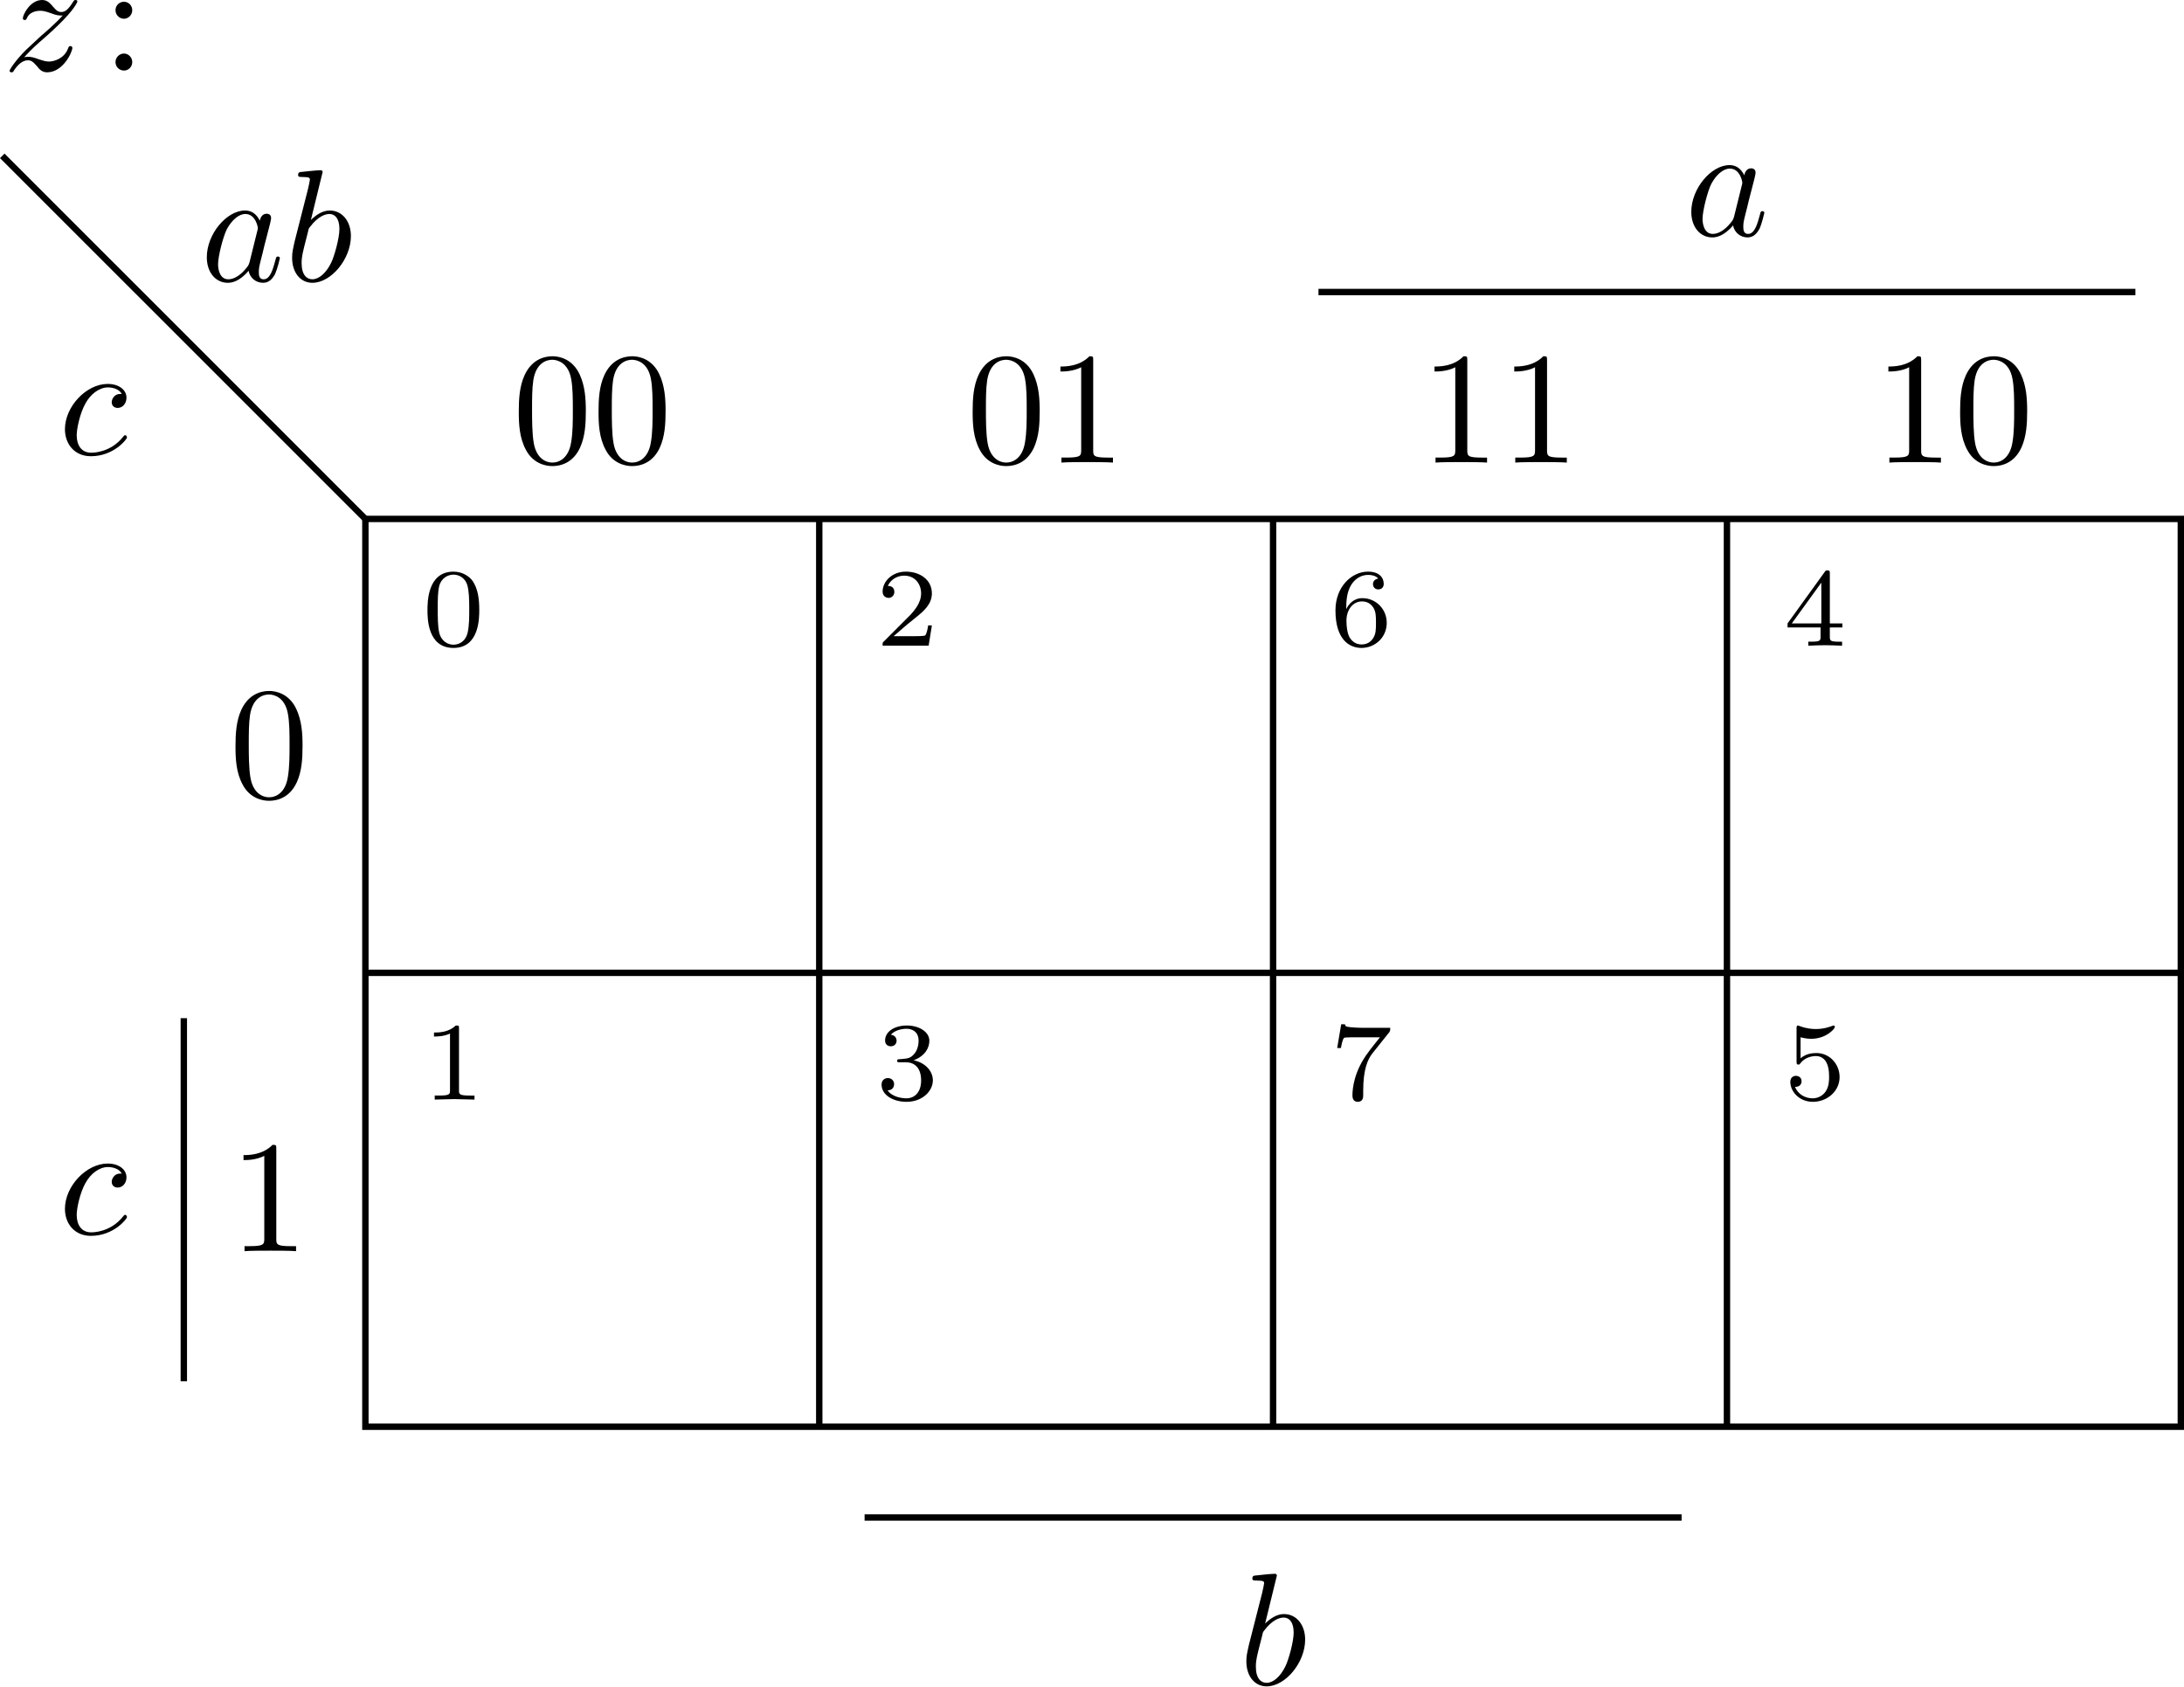
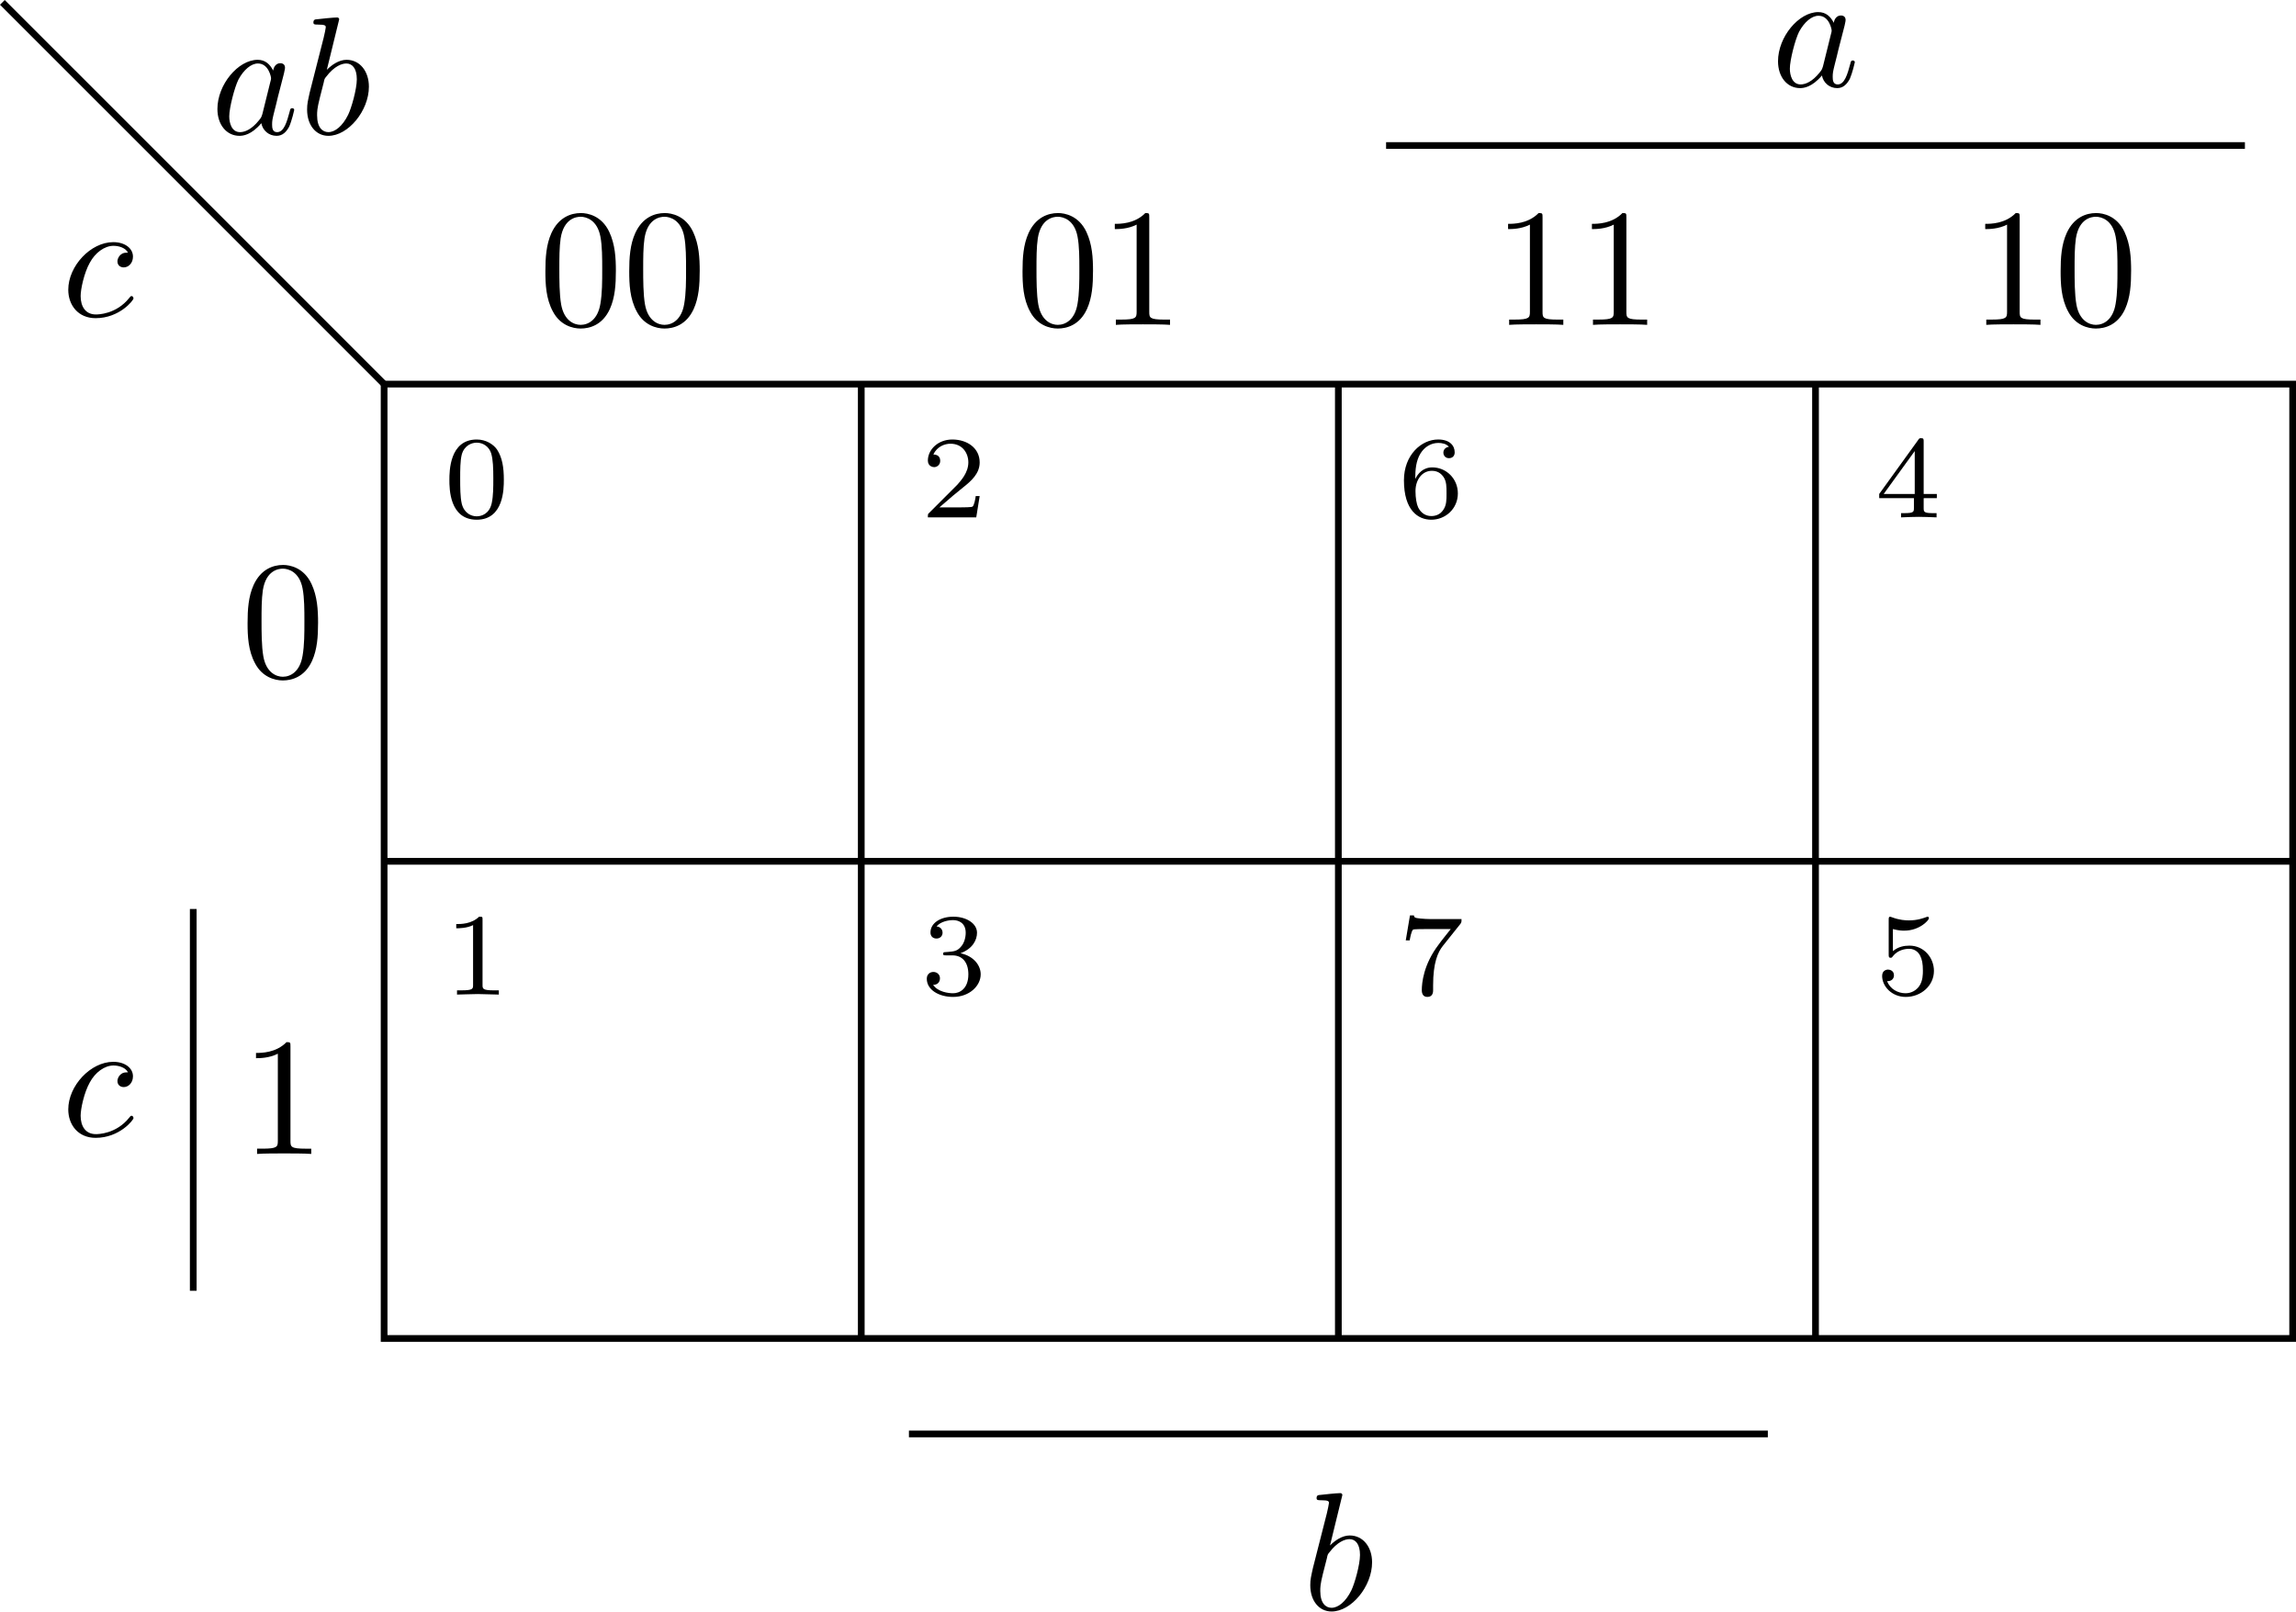
- <svg xmlns="http://www.w3.org/2000/svg" xmlns:xlink="http://www.w3.org/1999/xlink" width="136.406pt" height="105.32pt" viewBox="0 0 136.406 105.32" version="1.1" id="svg176">
-   <defs id="defs58">
-     <g id="g50">
+ <svg xmlns="http://www.w3.org/2000/svg" xmlns:xlink="http://www.w3.org/1999/xlink" width="136.406pt" height="95.726pt" viewBox="0 0 136.406 95.726" version="1.1" id="svg162">
+   <defs id="defs52">
+     <g id="g44">
      <g id="glyph-0-0" />
      <g id="glyph-0-1">
-         <path d="m 1.328,-0.828 c 0.531,-0.578 0.828,-0.828 1.188,-1.141 0,0 0.609,-0.531 0.969,-0.891 C 4.438,-3.781 4.656,-4.266 4.656,-4.312 c 0,-0.094 -0.094,-0.094 -0.109,-0.094 -0.078,0 -0.094,0.016 -0.156,0.109 -0.297,0.484 -0.5,0.641 -0.734,0.641 -0.25,0 -0.359,-0.156 -0.516,-0.328 -0.188,-0.219 -0.359,-0.422 -0.688,-0.422 -0.75,0 -1.203,0.922 -1.203,1.141 0,0.047 0.031,0.109 0.109,0.109 0.094,0 0.109,-0.047 0.141,-0.109 0.188,-0.469 0.766,-0.469 0.844,-0.469 0.203,0 0.391,0.062 0.625,0.141 0.406,0.156 0.516,0.156 0.766,0.156 -0.359,0.422 -1.188,1.141 -1.375,1.297 l -0.906,0.844 C 0.781,-0.625 0.422,-0.062 0.422,0.016 c 0,0.094 0.109,0.094 0.125,0.094 0.078,0 0.094,-0.016 0.156,-0.125 0.234,-0.359 0.531,-0.625 0.859,-0.625 0.219,0 0.328,0.094 0.578,0.375 0.156,0.219 0.344,0.375 0.625,0.375 1,0 1.578,-1.266 1.578,-1.531 0,-0.047 -0.047,-0.109 -0.125,-0.109 -0.094,0 -0.109,0.062 -0.141,0.141 C 3.844,-0.75 3.203,-0.562 2.875,-0.562 c -0.188,0 -0.375,-0.062 -0.578,-0.125 -0.344,-0.125 -0.5,-0.172 -0.703,-0.172 -0.016,0 -0.172,0 -0.266,0.031 z m 0,0" id="path3" />
+         <path d="M 3.719,-3.766 C 3.531,-4.141 3.25,-4.406 2.797,-4.406 c -1.156,0 -2.391,1.469 -2.391,2.922 0,0.938 0.547,1.594 1.312,1.594 0.203,0 0.703,-0.047 1.297,-0.75 0.078,0.422 0.438,0.75 0.906,0.75 0.359,0 0.578,-0.234 0.75,-0.547 0.156,-0.359 0.297,-0.969 0.297,-0.984 0,-0.109 -0.094,-0.109 -0.125,-0.109 -0.094,0 -0.109,0.047 -0.141,0.188 -0.172,0.641 -0.344,1.234 -0.75,1.234 -0.281,0 -0.297,-0.266 -0.297,-0.453 0,-0.219 0.016,-0.312 0.125,-0.75 C 3.891,-1.719 3.906,-1.828 4,-2.203 L 4.359,-3.594 c 0.062,-0.281 0.062,-0.297 0.062,-0.344 0,-0.172 -0.109,-0.266 -0.281,-0.266 -0.25,0 -0.391,0.219 -0.422,0.438 z M 3.078,-1.188 C 3.016,-1 3.016,-0.984 2.875,-0.812 2.438,-0.266 2.031,-0.109 1.75,-0.109 c -0.5,0 -0.641,-0.547 -0.641,-0.938 0,-0.5 0.312,-1.719 0.547,-2.188 0.312,-0.578 0.75,-0.953 1.156,-0.953 0.641,0 0.781,0.812 0.781,0.875 0,0.062 -0.016,0.125 -0.031,0.172 z m 0,0" id="path3" />
      </g>
      <g id="glyph-0-2">
-         <path d="M 3.719,-3.766 C 3.531,-4.141 3.25,-4.406 2.797,-4.406 c -1.156,0 -2.391,1.469 -2.391,2.922 0,0.938 0.547,1.594 1.312,1.594 0.203,0 0.703,-0.047 1.297,-0.75 0.078,0.422 0.438,0.75 0.906,0.75 0.359,0 0.578,-0.234 0.75,-0.547 0.156,-0.359 0.297,-0.969 0.297,-0.984 0,-0.109 -0.094,-0.109 -0.125,-0.109 -0.094,0 -0.109,0.047 -0.141,0.188 -0.172,0.641 -0.344,1.234 -0.75,1.234 -0.281,0 -0.297,-0.266 -0.297,-0.453 0,-0.219 0.016,-0.312 0.125,-0.75 C 3.891,-1.719 3.906,-1.828 4,-2.203 L 4.359,-3.594 c 0.062,-0.281 0.062,-0.297 0.062,-0.344 0,-0.172 -0.109,-0.266 -0.281,-0.266 -0.25,0 -0.391,0.219 -0.422,0.438 z M 3.078,-1.188 C 3.016,-1 3.016,-0.984 2.875,-0.812 2.438,-0.266 2.031,-0.109 1.75,-0.109 c -0.5,0 -0.641,-0.547 -0.641,-0.938 0,-0.5 0.312,-1.719 0.547,-2.188 0.312,-0.578 0.75,-0.953 1.156,-0.953 0.641,0 0.781,0.812 0.781,0.875 0,0.062 -0.016,0.125 -0.031,0.172 z m 0,0" id="path6" />
+         <path d="m 2.375,-6.812 c 0,0 0,-0.109 -0.125,-0.109 -0.219,0 -0.953,0.078 -1.219,0.109 -0.078,0 -0.188,0.016 -0.188,0.188 0,0.125 0.094,0.125 0.25,0.125 0.469,0 0.484,0.062 0.484,0.172 0,0.062 -0.078,0.406 -0.125,0.609 l -0.828,3.25 c -0.109,0.5 -0.156,0.672 -0.156,1.016 0,0.938 0.531,1.562 1.266,1.562 1.172,0 2.406,-1.484 2.406,-2.922 0,-0.906 -0.531,-1.594 -1.328,-1.594 -0.453,0 -0.875,0.297 -1.172,0.594 z M 1.453,-3.047 C 1.5,-3.266 1.5,-3.281 1.594,-3.391 2.078,-4.031 2.531,-4.188 2.797,-4.188 c 0.359,0 0.625,0.297 0.625,0.938 0,0.594 -0.328,1.734 -0.516,2.109 -0.328,0.672 -0.781,1.031 -1.172,1.031 -0.344,0 -0.672,-0.266 -0.672,-1 0,-0.203 0,-0.391 0.156,-1.016 z m 0,0" id="path6" />
      </g>
      <g id="glyph-0-3">
-         <path d="m 2.375,-6.812 c 0,0 0,-0.109 -0.125,-0.109 -0.219,0 -0.953,0.078 -1.219,0.109 -0.078,0 -0.188,0.016 -0.188,0.188 0,0.125 0.094,0.125 0.25,0.125 0.469,0 0.484,0.062 0.484,0.172 0,0.062 -0.078,0.406 -0.125,0.609 l -0.828,3.25 c -0.109,0.5 -0.156,0.672 -0.156,1.016 0,0.938 0.531,1.562 1.266,1.562 1.172,0 2.406,-1.484 2.406,-2.922 0,-0.906 -0.531,-1.594 -1.328,-1.594 -0.453,0 -0.875,0.297 -1.172,0.594 z M 1.453,-3.047 C 1.5,-3.266 1.5,-3.281 1.594,-3.391 2.078,-4.031 2.531,-4.188 2.797,-4.188 c 0.359,0 0.625,0.297 0.625,0.938 0,0.594 -0.328,1.734 -0.516,2.109 -0.328,0.672 -0.781,1.031 -1.172,1.031 -0.344,0 -0.672,-0.266 -0.672,-1 0,-0.203 0,-0.391 0.156,-1.016 z m 0,0" id="path9" />
-       </g>
-       <g id="glyph-0-4">
-         <path d="m 3.953,-3.781 c -0.172,0 -0.297,0 -0.438,0.125 -0.172,0.156 -0.188,0.328 -0.188,0.391 0,0.25 0.188,0.359 0.375,0.359 0.281,0 0.547,-0.25 0.547,-0.641 0,-0.484 -0.469,-0.859 -1.172,-0.859 -1.344,0 -2.672,1.422 -2.672,2.828 0,0.906 0.578,1.688 1.625,1.688 1.422,0 2.25,-1.062 2.25,-1.172 0,-0.062 -0.047,-0.141 -0.109,-0.141 -0.062,0 -0.078,0.031 -0.141,0.109 -0.781,0.984 -1.875,0.984 -1.984,0.984 -0.625,0 -0.906,-0.484 -0.906,-1.094 0,-0.406 0.203,-1.375 0.547,-1.984 0.312,-0.578 0.859,-1 1.406,-1 0.328,0 0.719,0.125 0.859,0.406 z m 0,0" id="path12" />
+         <path d="m 3.953,-3.781 c -0.172,0 -0.297,0 -0.438,0.125 -0.172,0.156 -0.188,0.328 -0.188,0.391 0,0.25 0.188,0.359 0.375,0.359 0.281,0 0.547,-0.25 0.547,-0.641 0,-0.484 -0.469,-0.859 -1.172,-0.859 -1.344,0 -2.672,1.422 -2.672,2.828 0,0.906 0.578,1.688 1.625,1.688 1.422,0 2.25,-1.062 2.25,-1.172 0,-0.062 -0.047,-0.141 -0.109,-0.141 -0.062,0 -0.078,0.031 -0.141,0.109 -0.781,0.984 -1.875,0.984 -1.984,0.984 -0.625,0 -0.906,-0.484 -0.906,-1.094 0,-0.406 0.203,-1.375 0.547,-1.984 0.312,-0.578 0.859,-1 1.406,-1 0.328,0 0.719,0.125 0.859,0.406 z m 0,0" id="path9" />
      </g>
      <g id="glyph-1-0" />
      <g id="glyph-1-1">
-         <path d="m 1.906,-3.766 c 0,-0.297 -0.234,-0.531 -0.516,-0.531 -0.297,0 -0.531,0.234 -0.531,0.531 0,0.281 0.234,0.531 0.531,0.531 0.281,0 0.516,-0.25 0.516,-0.531 z m 0,3.234 c 0,-0.281 -0.234,-0.531 -0.516,-0.531 -0.297,0 -0.531,0.25 -0.531,0.531 C 0.859,-0.234 1.094,0 1.391,0 1.672,0 1.906,-0.234 1.906,-0.531 Z m 0,0" id="path16" />
+         <path d="m 4.578,-3.188 c 0,-0.797 -0.047,-1.594 -0.391,-2.328 -0.453,-0.969 -1.281,-1.125 -1.688,-1.125 -0.609,0 -1.328,0.266 -1.75,1.188 -0.312,0.688 -0.359,1.469 -0.359,2.266 0,0.75 0.031,1.641 0.453,2.406 0.422,0.797 1.156,1 1.641,1 0.531,0 1.297,-0.203 1.734,-1.156 0.312,-0.688 0.359,-1.469 0.359,-2.25 z M 2.484,0 C 2.094,0 1.5,-0.25 1.328,-1.203 1.219,-1.797 1.219,-2.719 1.219,-3.312 c 0,-0.641 0,-1.297 0.078,-1.828 0.188,-1.188 0.938,-1.281 1.188,-1.281 0.328,0 0.984,0.188 1.172,1.172 0.109,0.562 0.109,1.312 0.109,1.938 0,0.75 0,1.422 -0.109,2.062 C 3.5,-0.297 2.938,0 2.484,0 Z m 0,0" id="path13" />
      </g>
      <g id="glyph-1-2">
-         <path d="m 4.578,-3.188 c 0,-0.797 -0.047,-1.594 -0.391,-2.328 -0.453,-0.969 -1.281,-1.125 -1.688,-1.125 -0.609,0 -1.328,0.266 -1.75,1.188 -0.312,0.688 -0.359,1.469 -0.359,2.266 0,0.75 0.031,1.641 0.453,2.406 0.422,0.797 1.156,1 1.641,1 0.531,0 1.297,-0.203 1.734,-1.156 0.312,-0.688 0.359,-1.469 0.359,-2.25 z M 2.484,0 C 2.094,0 1.5,-0.25 1.328,-1.203 1.219,-1.797 1.219,-2.719 1.219,-3.312 c 0,-0.641 0,-1.297 0.078,-1.828 0.188,-1.188 0.938,-1.281 1.188,-1.281 0.328,0 0.984,0.188 1.172,1.172 0.109,0.562 0.109,1.312 0.109,1.938 0,0.75 0,1.422 -0.109,2.062 C 3.5,-0.297 2.938,0 2.484,0 Z m 0,0" id="path19" />
-       </g>
-       <g id="glyph-1-3">
-         <path d="m 2.938,-6.375 c 0,-0.25 0,-0.266 -0.234,-0.266 C 2.078,-6 1.203,-6 0.891,-6 v 0.312 c 0.203,0 0.781,0 1.297,-0.266 v 5.172 c 0,0.359 -0.031,0.469 -0.922,0.469 h -0.312 V 0 c 0.344,-0.031 1.203,-0.031 1.609,-0.031 0.391,0 1.266,0 1.609,0.031 v -0.312 h -0.312 c -0.906,0 -0.922,-0.109 -0.922,-0.469 z m 0,0" id="path22" />
+         <path d="m 2.938,-6.375 c 0,-0.25 0,-0.266 -0.234,-0.266 C 2.078,-6 1.203,-6 0.891,-6 v 0.312 c 0.203,0 0.781,0 1.297,-0.266 v 5.172 c 0,0.359 -0.031,0.469 -0.922,0.469 h -0.312 V 0 c 0.344,-0.031 1.203,-0.031 1.609,-0.031 0.391,0 1.266,0 1.609,0.031 v -0.312 h -0.312 c -0.906,0 -0.922,-0.109 -0.922,-0.469 z m 0,0" id="path16" />
      </g>
      <g id="glyph-2-0" />
      <g id="glyph-2-1">
-         <path d="M 3.594,-2.219 C 3.594,-2.984 3.5,-3.547 3.188,-4.031 2.969,-4.344 2.531,-4.625 1.984,-4.625 c -1.625,0 -1.625,1.906 -1.625,2.406 0,0.5 0,2.359 1.625,2.359 1.609,0 1.609,-1.859 1.609,-2.359 z M 1.984,-0.062 c -0.328,0 -0.75,-0.188 -0.891,-0.75 C 1,-1.219 1,-1.797 1,-2.312 1,-2.828 1,-3.359 1.094,-3.734 1.25,-4.281 1.688,-4.438 1.984,-4.438 c 0.375,0 0.734,0.234 0.859,0.641 0.109,0.375 0.125,0.875 0.125,1.484 0,0.516 0,1.031 -0.094,1.469 -0.141,0.641 -0.609,0.781 -0.891,0.781 z m 0,0" id="path26" />
+         <path d="M 3.594,-2.219 C 3.594,-2.984 3.5,-3.547 3.188,-4.031 2.969,-4.344 2.531,-4.625 1.984,-4.625 c -1.625,0 -1.625,1.906 -1.625,2.406 0,0.5 0,2.359 1.625,2.359 1.609,0 1.609,-1.859 1.609,-2.359 z M 1.984,-0.062 c -0.328,0 -0.75,-0.188 -0.891,-0.75 C 1,-1.219 1,-1.797 1,-2.312 1,-2.828 1,-3.359 1.094,-3.734 1.25,-4.281 1.688,-4.438 1.984,-4.438 c 0.375,0 0.734,0.234 0.859,0.641 0.109,0.375 0.125,0.875 0.125,1.484 0,0.516 0,1.031 -0.094,1.469 -0.141,0.641 -0.609,0.781 -0.891,0.781 z m 0,0" id="path20" />
      </g>
      <g id="glyph-2-2">
-         <path d="m 2.328,-4.438 c 0,-0.188 0,-0.188 -0.203,-0.188 -0.453,0.438 -1.078,0.438 -1.359,0.438 v 0.25 c 0.156,0 0.625,0 1,-0.188 v 3.547 c 0,0.234 0,0.328 -0.688,0.328 H 0.812 V 0 c 0.125,0 0.984,-0.031 1.234,-0.031 0.219,0 1.094,0.031 1.25,0.031 V -0.25 H 3.031 c -0.703,0 -0.703,-0.094 -0.703,-0.328 z m 0,0" id="path29" />
+         <path d="m 2.328,-4.438 c 0,-0.188 0,-0.188 -0.203,-0.188 -0.453,0.438 -1.078,0.438 -1.359,0.438 v 0.25 c 0.156,0 0.625,0 1,-0.188 v 3.547 c 0,0.234 0,0.328 -0.688,0.328 H 0.812 V 0 c 0.125,0 0.984,-0.031 1.234,-0.031 0.219,0 1.094,0.031 1.25,0.031 V -0.25 H 3.031 c -0.703,0 -0.703,-0.094 -0.703,-0.328 z m 0,0" id="path23" />
      </g>
      <g id="glyph-2-3">
-         <path d="M 3.516,-1.266 H 3.281 c -0.016,0.156 -0.094,0.562 -0.188,0.625 C 3.047,-0.594 2.516,-0.594 2.406,-0.594 H 1.125 c 0.734,-0.641 0.984,-0.844 1.391,-1.172 0.516,-0.406 1,-0.844 1,-1.5 0,-0.844 -0.734,-1.359 -1.625,-1.359 -0.859,0 -1.453,0.609 -1.453,1.25 0,0.344 0.297,0.391 0.375,0.391 0.156,0 0.359,-0.125 0.359,-0.375 0,-0.125 -0.047,-0.375 -0.406,-0.375 C 0.984,-4.219 1.453,-4.375 1.781,-4.375 c 0.703,0 1.062,0.547 1.062,1.109 0,0.609 -0.438,1.078 -0.656,1.328 L 0.516,-0.266 C 0.438,-0.203 0.438,-0.188 0.438,0 h 2.875 z m 0,0" id="path32" />
+         <path d="M 3.516,-1.266 H 3.281 c -0.016,0.156 -0.094,0.562 -0.188,0.625 C 3.047,-0.594 2.516,-0.594 2.406,-0.594 H 1.125 c 0.734,-0.641 0.984,-0.844 1.391,-1.172 0.516,-0.406 1,-0.844 1,-1.5 0,-0.844 -0.734,-1.359 -1.625,-1.359 -0.859,0 -1.453,0.609 -1.453,1.25 0,0.344 0.297,0.391 0.375,0.391 0.156,0 0.359,-0.125 0.359,-0.375 0,-0.125 -0.047,-0.375 -0.406,-0.375 C 0.984,-4.219 1.453,-4.375 1.781,-4.375 c 0.703,0 1.062,0.547 1.062,1.109 0,0.609 -0.438,1.078 -0.656,1.328 L 0.516,-0.266 C 0.438,-0.203 0.438,-0.188 0.438,0 h 2.875 z m 0,0" id="path26" />
      </g>
      <g id="glyph-2-4">
-         <path d="m 1.906,-2.328 c 0.547,0 0.938,0.375 0.938,1.125 0,0.859 -0.516,1.125 -0.906,1.125 -0.281,0 -0.906,-0.078 -1.188,-0.5 0.328,0 0.406,-0.234 0.406,-0.391 0,-0.219 -0.172,-0.375 -0.391,-0.375 -0.188,0 -0.391,0.125 -0.391,0.406 0,0.656 0.719,1.078 1.562,1.078 0.969,0 1.641,-0.656 1.641,-1.344 0,-0.547 -0.438,-1.094 -1.203,-1.25 0.719,-0.266 0.984,-0.781 0.984,-1.219 0,-0.547 -0.625,-0.953 -1.406,-0.953 -0.766,0 -1.359,0.375 -1.359,0.938 0,0.234 0.156,0.359 0.359,0.359 0.219,0 0.359,-0.156 0.359,-0.344 0,-0.203 -0.141,-0.359 -0.359,-0.375 0.25,-0.297 0.719,-0.375 0.984,-0.375 0.312,0 0.75,0.156 0.75,0.75 0,0.297 -0.094,0.625 -0.281,0.828 -0.219,0.266 -0.422,0.281 -0.766,0.312 -0.172,0.016 -0.188,0.016 -0.219,0.016 -0.016,0 -0.078,0.016 -0.078,0.094 0,0.094 0.062,0.094 0.188,0.094 z m 0,0" id="path35" />
+         <path d="m 1.906,-2.328 c 0.547,0 0.938,0.375 0.938,1.125 0,0.859 -0.516,1.125 -0.906,1.125 -0.281,0 -0.906,-0.078 -1.188,-0.5 0.328,0 0.406,-0.234 0.406,-0.391 0,-0.219 -0.172,-0.375 -0.391,-0.375 -0.188,0 -0.391,0.125 -0.391,0.406 0,0.656 0.719,1.078 1.562,1.078 0.969,0 1.641,-0.656 1.641,-1.344 0,-0.547 -0.438,-1.094 -1.203,-1.25 0.719,-0.266 0.984,-0.781 0.984,-1.219 0,-0.547 -0.625,-0.953 -1.406,-0.953 -0.766,0 -1.359,0.375 -1.359,0.938 0,0.234 0.156,0.359 0.359,0.359 0.219,0 0.359,-0.156 0.359,-0.344 0,-0.203 -0.141,-0.359 -0.359,-0.375 0.25,-0.297 0.719,-0.375 0.984,-0.375 0.312,0 0.75,0.156 0.75,0.75 0,0.297 -0.094,0.625 -0.281,0.828 -0.219,0.266 -0.422,0.281 -0.766,0.312 -0.172,0.016 -0.188,0.016 -0.219,0.016 -0.016,0 -0.078,0.016 -0.078,0.094 0,0.094 0.062,0.094 0.188,0.094 z m 0,0" id="path29" />
      </g>
      <g id="glyph-2-5">
-         <path d="m 3.688,-1.141 v -0.25 H 2.906 V -4.5 c 0,-0.141 0,-0.203 -0.141,-0.203 -0.094,0 -0.125,0 -0.188,0.109 l -2.312,3.203 v 0.25 h 2.062 v 0.562 c 0,0.25 0,0.328 -0.578,0.328 H 1.562 V 0 C 1.922,-0.016 2.359,-0.031 2.609,-0.031 2.875,-0.031 3.312,-0.016 3.672,0 v -0.25 h -0.188 C 2.906,-0.25 2.906,-0.328 2.906,-0.578 v -0.562 z M 2.375,-3.938 v 2.547 H 0.531 Z m 0,0" id="path38" />
+         <path d="m 3.688,-1.141 v -0.25 H 2.906 V -4.5 c 0,-0.141 0,-0.203 -0.141,-0.203 -0.094,0 -0.125,0 -0.188,0.109 l -2.312,3.203 v 0.25 h 2.062 v 0.562 c 0,0.25 0,0.328 -0.578,0.328 H 1.562 V 0 C 1.922,-0.016 2.359,-0.031 2.609,-0.031 2.875,-0.031 3.312,-0.016 3.672,0 v -0.25 h -0.188 C 2.906,-0.25 2.906,-0.328 2.906,-0.578 v -0.562 z M 2.375,-3.938 v 2.547 H 0.531 Z m 0,0" id="path32" />
      </g>
      <g id="glyph-2-6">
-         <path d="m 1.078,-3.891 c 0.359,0.094 0.562,0.094 0.672,0.094 0.922,0 1.469,-0.625 1.469,-0.734 0,-0.078 -0.047,-0.094 -0.078,-0.094 -0.016,0 -0.031,0 -0.062,0.016 -0.172,0.062 -0.531,0.203 -1.047,0.203 -0.203,0 -0.562,-0.016 -1.016,-0.188 C 0.938,-4.625 0.922,-4.625 0.922,-4.625 c -0.094,0 -0.094,0.078 -0.094,0.188 v 2.047 c 0,0.125 0,0.203 0.109,0.203 0.062,0 0.078,0 0.141,-0.094 0.297,-0.375 0.734,-0.438 0.969,-0.438 0.422,0 0.609,0.328 0.641,0.391 0.125,0.234 0.172,0.5 0.172,0.906 0,0.203 0,0.609 -0.219,0.922 -0.172,0.25 -0.469,0.422 -0.812,0.422 -0.453,0 -0.922,-0.25 -1.094,-0.719 0.266,0.016 0.406,-0.156 0.406,-0.344 0,-0.297 -0.266,-0.344 -0.359,-0.344 0,0 -0.344,0 -0.344,0.375 0,0.625 0.578,1.25 1.406,1.25 0.891,0 1.672,-0.656 1.672,-1.547 0,-0.781 -0.594,-1.5 -1.453,-1.5 -0.312,0 -0.672,0.062 -0.984,0.328 z m 0,0" id="path41" />
+         <path d="m 1.078,-3.891 c 0.359,0.094 0.562,0.094 0.672,0.094 0.922,0 1.469,-0.625 1.469,-0.734 0,-0.078 -0.047,-0.094 -0.078,-0.094 -0.016,0 -0.031,0 -0.062,0.016 -0.172,0.062 -0.531,0.203 -1.047,0.203 -0.203,0 -0.562,-0.016 -1.016,-0.188 C 0.938,-4.625 0.922,-4.625 0.922,-4.625 c -0.094,0 -0.094,0.078 -0.094,0.188 v 2.047 c 0,0.125 0,0.203 0.109,0.203 0.062,0 0.078,0 0.141,-0.094 0.297,-0.375 0.734,-0.438 0.969,-0.438 0.422,0 0.609,0.328 0.641,0.391 0.125,0.234 0.172,0.5 0.172,0.906 0,0.203 0,0.609 -0.219,0.922 -0.172,0.25 -0.469,0.422 -0.812,0.422 -0.453,0 -0.922,-0.25 -1.094,-0.719 0.266,0.016 0.406,-0.156 0.406,-0.344 0,-0.297 -0.266,-0.344 -0.359,-0.344 0,0 -0.344,0 -0.344,0.375 0,0.625 0.578,1.25 1.406,1.25 0.891,0 1.672,-0.656 1.672,-1.547 0,-0.781 -0.594,-1.5 -1.453,-1.5 -0.312,0 -0.672,0.062 -0.984,0.328 z m 0,0" id="path35" />
      </g>
      <g id="glyph-2-7">
-         <path d="m 1.047,-2.281 c 0,-0.562 0.047,-1.078 0.312,-1.516 0.234,-0.375 0.609,-0.625 1.062,-0.625 0.203,0 0.484,0.047 0.625,0.234 C 2.875,-4.172 2.719,-4.047 2.719,-3.844 c 0,0.172 0.125,0.328 0.328,0.328 0.219,0 0.344,-0.141 0.344,-0.344 0,-0.406 -0.297,-0.766 -0.984,-0.766 -1,0 -2.031,0.922 -2.031,2.422 0,1.797 0.844,2.344 1.625,2.344 0.844,0 1.578,-0.656 1.578,-1.562 0,-0.891 -0.703,-1.547 -1.516,-1.547 -0.562,0 -0.859,0.375 -1.016,0.688 z M 2,-0.078 c -0.359,0 -0.625,-0.203 -0.781,-0.516 C 1.125,-0.797 1.062,-1.156 1.062,-1.562 c 0,-0.688 0.406,-1.203 0.969,-1.203 0.312,0 0.531,0.125 0.703,0.375 0.172,0.266 0.172,0.562 0.172,0.969 0,0.391 0,0.688 -0.188,0.969 -0.156,0.234 -0.391,0.375 -0.719,0.375 z m 0,0" id="path44" />
+         <path d="m 1.047,-2.281 c 0,-0.562 0.047,-1.078 0.312,-1.516 0.234,-0.375 0.609,-0.625 1.062,-0.625 0.203,0 0.484,0.047 0.625,0.234 C 2.875,-4.172 2.719,-4.047 2.719,-3.844 c 0,0.172 0.125,0.328 0.328,0.328 0.219,0 0.344,-0.141 0.344,-0.344 0,-0.406 -0.297,-0.766 -0.984,-0.766 -1,0 -2.031,0.922 -2.031,2.422 0,1.797 0.844,2.344 1.625,2.344 0.844,0 1.578,-0.656 1.578,-1.562 0,-0.891 -0.703,-1.547 -1.516,-1.547 -0.562,0 -0.859,0.375 -1.016,0.688 z M 2,-0.078 c -0.359,0 -0.625,-0.203 -0.781,-0.516 C 1.125,-0.797 1.062,-1.156 1.062,-1.562 c 0,-0.688 0.406,-1.203 0.969,-1.203 0.312,0 0.531,0.125 0.703,0.375 0.172,0.266 0.172,0.562 0.172,0.969 0,0.391 0,0.688 -0.188,0.969 -0.156,0.234 -0.391,0.375 -0.719,0.375 z m 0,0" id="path38" />
      </g>
      <g id="glyph-2-8">
-         <path d="m 3.734,-4.203 c 0.062,-0.094 0.062,-0.109 0.062,-0.281 H 1.969 C 1.688,-4.484 1.609,-4.5 1.359,-4.516 1,-4.547 0.984,-4.594 0.969,-4.703 H 0.734 l -0.25,1.484 H 0.719 c 0.016,-0.109 0.094,-0.562 0.203,-0.641 0.047,-0.031 0.625,-0.031 0.719,-0.031 H 3.156 c -0.219,0.281 -0.578,0.719 -0.719,0.922 -0.906,1.188 -1,2.297 -1,2.703 0,0.078 0,0.406 0.328,0.406 0.344,0 0.344,-0.312 0.344,-0.406 v -0.281 c 0,-1.344 0.281,-1.969 0.578,-2.344 z m 0,0" id="path47" />
+         <path d="m 3.734,-4.203 c 0.062,-0.094 0.062,-0.109 0.062,-0.281 H 1.969 C 1.688,-4.484 1.609,-4.5 1.359,-4.516 1,-4.547 0.984,-4.594 0.969,-4.703 H 0.734 l -0.25,1.484 H 0.719 c 0.016,-0.109 0.094,-0.562 0.203,-0.641 0.047,-0.031 0.625,-0.031 0.719,-0.031 H 3.156 c -0.219,0.281 -0.578,0.719 -0.719,0.922 -0.906,1.188 -1,2.297 -1,2.703 0,0.078 0,0.406 0.328,0.406 0.344,0 0.344,-0.312 0.344,-0.406 v -0.281 c 0,-1.344 0.281,-1.969 0.578,-2.344 z m 0,0" id="path41" />
      </g>
    </g>
    <clipPath id="clip-0">
-       <path clip-rule="nonzero" d="M 25,35 H 139.551 V 93 H 25 Z m 0,0" id="path52" />
+       <path clip-rule="nonzero" d="M 25,33 H 139.551 V 91 H 25 Z m 0,0" id="path46" />
    </clipPath>
    <clipPath id="clip-1">
-       <path clip-rule="nonzero" d="m 25,63 h 114.551 v 2 H 25 Z m 0,0" id="path55" />
+       <path clip-rule="nonzero" d="m 25,61 h 114.551 v 2 H 25 Z m 0,0" id="path49" />
    </clipPath>
  </defs>
-   <g clip-path="url(#clip-0)" id="g62" transform="translate(-3.144289,-3.20375)">
-     <path fill="none" stroke-width="0.399" stroke-linecap="butt" stroke-linejoin="miter" stroke="#000000" stroke-opacity="1" stroke-miterlimit="10" d="M 8.4375e-4,-0.002 V 56.694 H 113.388 V -0.002 Z m 0,0" transform="matrix(1,0,0,-1,25.964,92.307)" id="path60" />
+   <g clip-path="url(#clip-0)" id="g56" transform="translate(-3.144289,-10.65205)">
+     <path fill="none" stroke-width="0.399" stroke-linecap="butt" stroke-linejoin="miter" stroke="#000000" stroke-opacity="1" stroke-miterlimit="10" d="M 8.4375e-4,0.002 V 56.693 H 113.388 V 0.002 Z m 0,0" transform="matrix(1,0,0,-1,25.964,90.162)" id="path54" />
  </g>
-   <path fill="none" stroke-width="0.399" stroke-linecap="butt" stroke-linejoin="miter" stroke="#000000" stroke-opacity="1" stroke-miterlimit="10" d="M 51.168,89.105 V 32.41" id="path64" />
-   <path fill="none" stroke-width="0.399" stroke-linecap="butt" stroke-linejoin="miter" stroke="#000000" stroke-opacity="1" stroke-miterlimit="10" d="M 79.512,89.105 V 32.41" id="path66" />
-   <path fill="none" stroke-width="0.399" stroke-linecap="butt" stroke-linejoin="miter" stroke="#000000" stroke-opacity="1" stroke-miterlimit="10" d="M 107.86,89.105 V 32.41" id="path68" />
-   <g clip-path="url(#clip-1)" id="g72" transform="translate(-3.144289,-3.20375)">
-     <path fill="none" stroke-width="0.399" stroke-linecap="butt" stroke-linejoin="miter" stroke="#000000" stroke-opacity="1" stroke-miterlimit="10" d="M 8.4375e-4,28.346 H 113.388" transform="matrix(1,0,0,-1,25.964,92.307)" id="path70" />
+   <path fill="none" stroke-width="0.399" stroke-linecap="butt" stroke-linejoin="miter" stroke="#000000" stroke-opacity="1" stroke-miterlimit="10" d="M 51.168,79.508 V 22.817" id="path58" />
+   <path fill="none" stroke-width="0.399" stroke-linecap="butt" stroke-linejoin="miter" stroke="#000000" stroke-opacity="1" stroke-miterlimit="10" d="M 79.512,79.508 V 22.817" id="path60" />
+   <path fill="none" stroke-width="0.399" stroke-linecap="butt" stroke-linejoin="miter" stroke="#000000" stroke-opacity="1" stroke-miterlimit="10" d="M 107.86,79.508 V 22.817" id="path62" />
+   <g clip-path="url(#clip-1)" id="g66" transform="translate(-3.144289,-10.65205)">
+     <path fill="none" stroke-width="0.399" stroke-linecap="butt" stroke-linejoin="miter" stroke="#000000" stroke-opacity="1" stroke-miterlimit="10" d="M 8.4375e-4,28.346 H 113.388" transform="matrix(1,0,0,-1,25.964,90.162)" id="path64" />
  </g>
-   <path fill="none" stroke-width="0.399" stroke-linecap="butt" stroke-linejoin="miter" stroke="#000000" stroke-opacity="1" stroke-miterlimit="10" d="M 22.821,32.41 11.481,21.07 0.141,9.734" id="path74" />
-   <g fill="#000000" fill-opacity="1" id="g78" transform="translate(-3.144289,-3.20375)">
-     <use xlink:href="#glyph-0-1" x="3.321" y="7.61" id="use76" />
+   <path fill="none" stroke-width="0.399" stroke-linecap="butt" stroke-linejoin="miter" stroke="#000000" stroke-opacity="1" stroke-miterlimit="10" d="M 22.821,22.817 11.481,11.477 0.141,0.141" id="path68" />
+   <g fill="#000000" fill-opacity="1" id="g74" transform="translate(-3.144289,-10.65205)">
+     <use xlink:href="#glyph-0-1" x="15.655" y="18.611" id="use70" />
+     <use xlink:href="#glyph-0-2" x="20.921" y="18.611" id="use72" />
  </g>
-   <g fill="#000000" fill-opacity="1" id="g82" transform="translate(-3.144289,-3.20375)">
-     <use xlink:href="#glyph-1-1" x="9.499" y="7.61" id="use80" />
+   <g fill="#000000" fill-opacity="1" id="g78" transform="translate(-3.144289,-10.65205)">
+     <use xlink:href="#glyph-0-3" x="6.795" y="29.442" id="use76" />
  </g>
-   <g fill="#000000" fill-opacity="1" id="g88" transform="translate(-3.144289,-3.20375)">
-     <use xlink:href="#glyph-0-2" x="15.655" y="20.756" id="use84" />
-     <use xlink:href="#glyph-0-3" x="20.921" y="20.756" id="use86" />
+   <g fill="#000000" fill-opacity="1" id="g84" transform="translate(-3.144289,-10.65205)">
+     <use xlink:href="#glyph-1-1" x="35.156" y="29.949" id="use80" />
+     <use xlink:href="#glyph-1-1" x="40.137" y="29.949" id="use82" />
  </g>
-   <g fill="#000000" fill-opacity="1" id="g92" transform="translate(-3.144289,-3.20375)">
-     <use xlink:href="#glyph-0-4" x="6.795" y="31.587" id="use90" />
+   <g fill="#000000" fill-opacity="1" id="g90" transform="translate(-3.144289,-10.65205)">
+     <use xlink:href="#glyph-1-1" x="63.503" y="29.949" id="use86" />
+     <use xlink:href="#glyph-1-2" x="68.484" y="29.949" id="use88" />
  </g>
-   <g fill="#000000" fill-opacity="1" id="g98" transform="translate(-3.144289,-3.20375)">
-     <use xlink:href="#glyph-1-2" x="35.156" y="32.094" id="use94" />
-     <use xlink:href="#glyph-1-2" x="40.137" y="32.094" id="use96" />
+   <g fill="#000000" fill-opacity="1" id="g96" transform="translate(-3.144289,-10.65205)">
+     <use xlink:href="#glyph-1-2" x="91.849" y="29.949" id="use92" />
+     <use xlink:href="#glyph-1-2" x="96.83" y="29.949" id="use94" />
  </g>
-   <g fill="#000000" fill-opacity="1" id="g104" transform="translate(-3.144289,-3.20375)">
-     <use xlink:href="#glyph-1-2" x="63.503" y="32.094" id="use100" />
-     <use xlink:href="#glyph-1-3" x="68.484" y="32.094" id="use102" />
+   <g fill="#000000" fill-opacity="1" id="g102" transform="translate(-3.144289,-10.65205)">
+     <use xlink:href="#glyph-1-2" x="120.196" y="29.949" id="use98" />
+     <use xlink:href="#glyph-1-1" x="125.177" y="29.949" id="use100" />
  </g>
-   <g fill="#000000" fill-opacity="1" id="g110" transform="translate(-3.144289,-3.20375)">
-     <use xlink:href="#glyph-1-3" x="91.849" y="32.094" id="use106" />
-     <use xlink:href="#glyph-1-3" x="96.83" y="32.094" id="use108" />
+   <g fill="#000000" fill-opacity="1" id="g106" transform="translate(-3.144289,-10.65205)">
+     <use xlink:href="#glyph-1-1" x="17.463" y="50.853" id="use104" />
  </g>
-   <g fill="#000000" fill-opacity="1" id="g116" transform="translate(-3.144289,-3.20375)">
-     <use xlink:href="#glyph-1-3" x="120.196" y="32.094" id="use112" />
-     <use xlink:href="#glyph-1-2" x="125.177" y="32.094" id="use114" />
+   <g fill="#000000" fill-opacity="1" id="g110" transform="translate(-3.144289,-10.65205)">
+     <use xlink:href="#glyph-1-2" x="17.463" y="79.199" id="use108" />
  </g>
-   <g fill="#000000" fill-opacity="1" id="g120" transform="translate(-3.144289,-3.20375)">
-     <use xlink:href="#glyph-1-2" x="17.463" y="52.998" id="use118" />
+   <path fill="none" stroke-width="0.399" stroke-linecap="butt" stroke-linejoin="miter" stroke="#000000" stroke-opacity="1" stroke-miterlimit="10" d="M 82.348,8.645 H 133.371" id="path112" />
+   <g fill="#000000" fill-opacity="1" id="g116" transform="translate(-3.144289,-10.65205)">
+     <use xlink:href="#glyph-0-1" x="108.371" y="15.776" id="use114" />
  </g>
-   <g fill="#000000" fill-opacity="1" id="g124" transform="translate(-3.144289,-3.20375)">
-     <use xlink:href="#glyph-1-3" x="17.463" y="81.344" id="use122" />
+   <path fill="none" stroke-width="0.399" stroke-linecap="butt" stroke-linejoin="miter" stroke="#000000" stroke-opacity="1" stroke-miterlimit="10" d="M 54,85.18 H 105.028" id="path118" />
+   <g fill="#000000" fill-opacity="1" id="g122" transform="translate(-3.144289,-10.65205)">
+     <use xlink:href="#glyph-0-2" x="80.52" y="106.269" id="use120" />
  </g>
-   <path fill="none" stroke-width="0.399" stroke-linecap="butt" stroke-linejoin="miter" stroke="#000000" stroke-opacity="1" stroke-miterlimit="10" d="M 82.348,18.238 H 133.371" id="path126" />
-   <g fill="#000000" fill-opacity="1" id="g130" transform="translate(-3.144289,-3.20375)">
-     <use xlink:href="#glyph-0-2" x="108.371" y="17.921" id="use128" />
+   <path fill="none" stroke-width="0.399" stroke-linecap="butt" stroke-linejoin="miter" stroke="#000000" stroke-opacity="1" stroke-miterlimit="10" d="M 11.481,76.676 V 53.996" id="path124" />
+   <g fill="#000000" fill-opacity="1" id="g128" transform="translate(-3.144289,-10.65205)">
+     <use xlink:href="#glyph-0-3" x="6.795" y="78.133" id="use126" />
  </g>
-   <path fill="none" stroke-width="0.399" stroke-linecap="butt" stroke-linejoin="miter" stroke="#000000" stroke-opacity="1" stroke-miterlimit="10" d="M 54,94.773 H 105.028" id="path132" />
-   <g fill="#000000" fill-opacity="1" id="g136" transform="translate(-3.144289,-3.20375)">
-     <use xlink:href="#glyph-0-3" x="80.52" y="108.414" id="use134" />
+   <g fill="#000000" fill-opacity="1" id="g132" transform="translate(-3.144289,-10.65205)">
+     <use xlink:href="#glyph-2-1" x="29.484" y="41.385" id="use130" />
  </g>
-   <path fill="none" stroke-width="0.399" stroke-linecap="butt" stroke-linejoin="miter" stroke="#000000" stroke-opacity="1" stroke-miterlimit="10" d="M 11.481,86.269 V 63.589" id="path138" />
-   <g fill="#000000" fill-opacity="1" id="g142" transform="translate(-3.144289,-3.20375)">
-     <use xlink:href="#glyph-0-4" x="6.795" y="80.278" id="use140" />
+   <g fill="#000000" fill-opacity="1" id="g136" transform="translate(-3.144289,-10.65205)">
+     <use xlink:href="#glyph-2-2" x="29.484" y="69.732" id="use134" />
  </g>
-   <g fill="#000000" fill-opacity="1" id="g146" transform="translate(-3.144289,-3.20375)">
-     <use xlink:href="#glyph-2-1" x="29.484" y="43.53" id="use144" />
+   <g fill="#000000" fill-opacity="1" id="g140" transform="translate(-3.144289,-10.65205)">
+     <use xlink:href="#glyph-2-3" x="57.831" y="41.385" id="use138" />
  </g>
-   <g fill="#000000" fill-opacity="1" id="g150" transform="translate(-3.144289,-3.20375)">
-     <use xlink:href="#glyph-2-2" x="29.484" y="71.877" id="use148" />
+   <g fill="#000000" fill-opacity="1" id="g144" transform="translate(-3.144289,-10.65205)">
+     <use xlink:href="#glyph-2-4" x="57.831" y="69.732" id="use142" />
  </g>
-   <g fill="#000000" fill-opacity="1" id="g154" transform="translate(-3.144289,-3.20375)">
-     <use xlink:href="#glyph-2-3" x="57.831" y="43.53" id="use152" />
+   <g fill="#000000" fill-opacity="1" id="g148" transform="translate(-3.144289,-10.65205)">
+     <use xlink:href="#glyph-2-5" x="114.524" y="41.385" id="use146" />
  </g>
-   <g fill="#000000" fill-opacity="1" id="g158" transform="translate(-3.144289,-3.20375)">
-     <use xlink:href="#glyph-2-4" x="57.831" y="71.877" id="use156" />
+   <g fill="#000000" fill-opacity="1" id="g152" transform="translate(-3.144289,-10.65205)">
+     <use xlink:href="#glyph-2-6" x="114.524" y="69.732" id="use150" />
  </g>
-   <g fill="#000000" fill-opacity="1" id="g162" transform="translate(-3.144289,-3.20375)">
-     <use xlink:href="#glyph-2-5" x="114.524" y="43.53" id="use160" />
+   <g fill="#000000" fill-opacity="1" id="g156" transform="translate(-3.144289,-10.65205)">
+     <use xlink:href="#glyph-2-7" x="86.177" y="41.385" id="use154" />
  </g>
-   <g fill="#000000" fill-opacity="1" id="g166" transform="translate(-3.144289,-3.20375)">
-     <use xlink:href="#glyph-2-6" x="114.524" y="71.877" id="use164" />
-   </g>
-   <g fill="#000000" fill-opacity="1" id="g170" transform="translate(-3.144289,-3.20375)">
-     <use xlink:href="#glyph-2-7" x="86.177" y="43.53" id="use168" />
-   </g>
-   <g fill="#000000" fill-opacity="1" id="g174" transform="translate(-3.144289,-3.20375)">
-     <use xlink:href="#glyph-2-8" x="86.177" y="71.877" id="use172" />
+   <g fill="#000000" fill-opacity="1" id="g160" transform="translate(-3.144289,-10.65205)">
+     <use xlink:href="#glyph-2-8" x="86.177" y="69.732" id="use158" />
  </g>
</svg>
